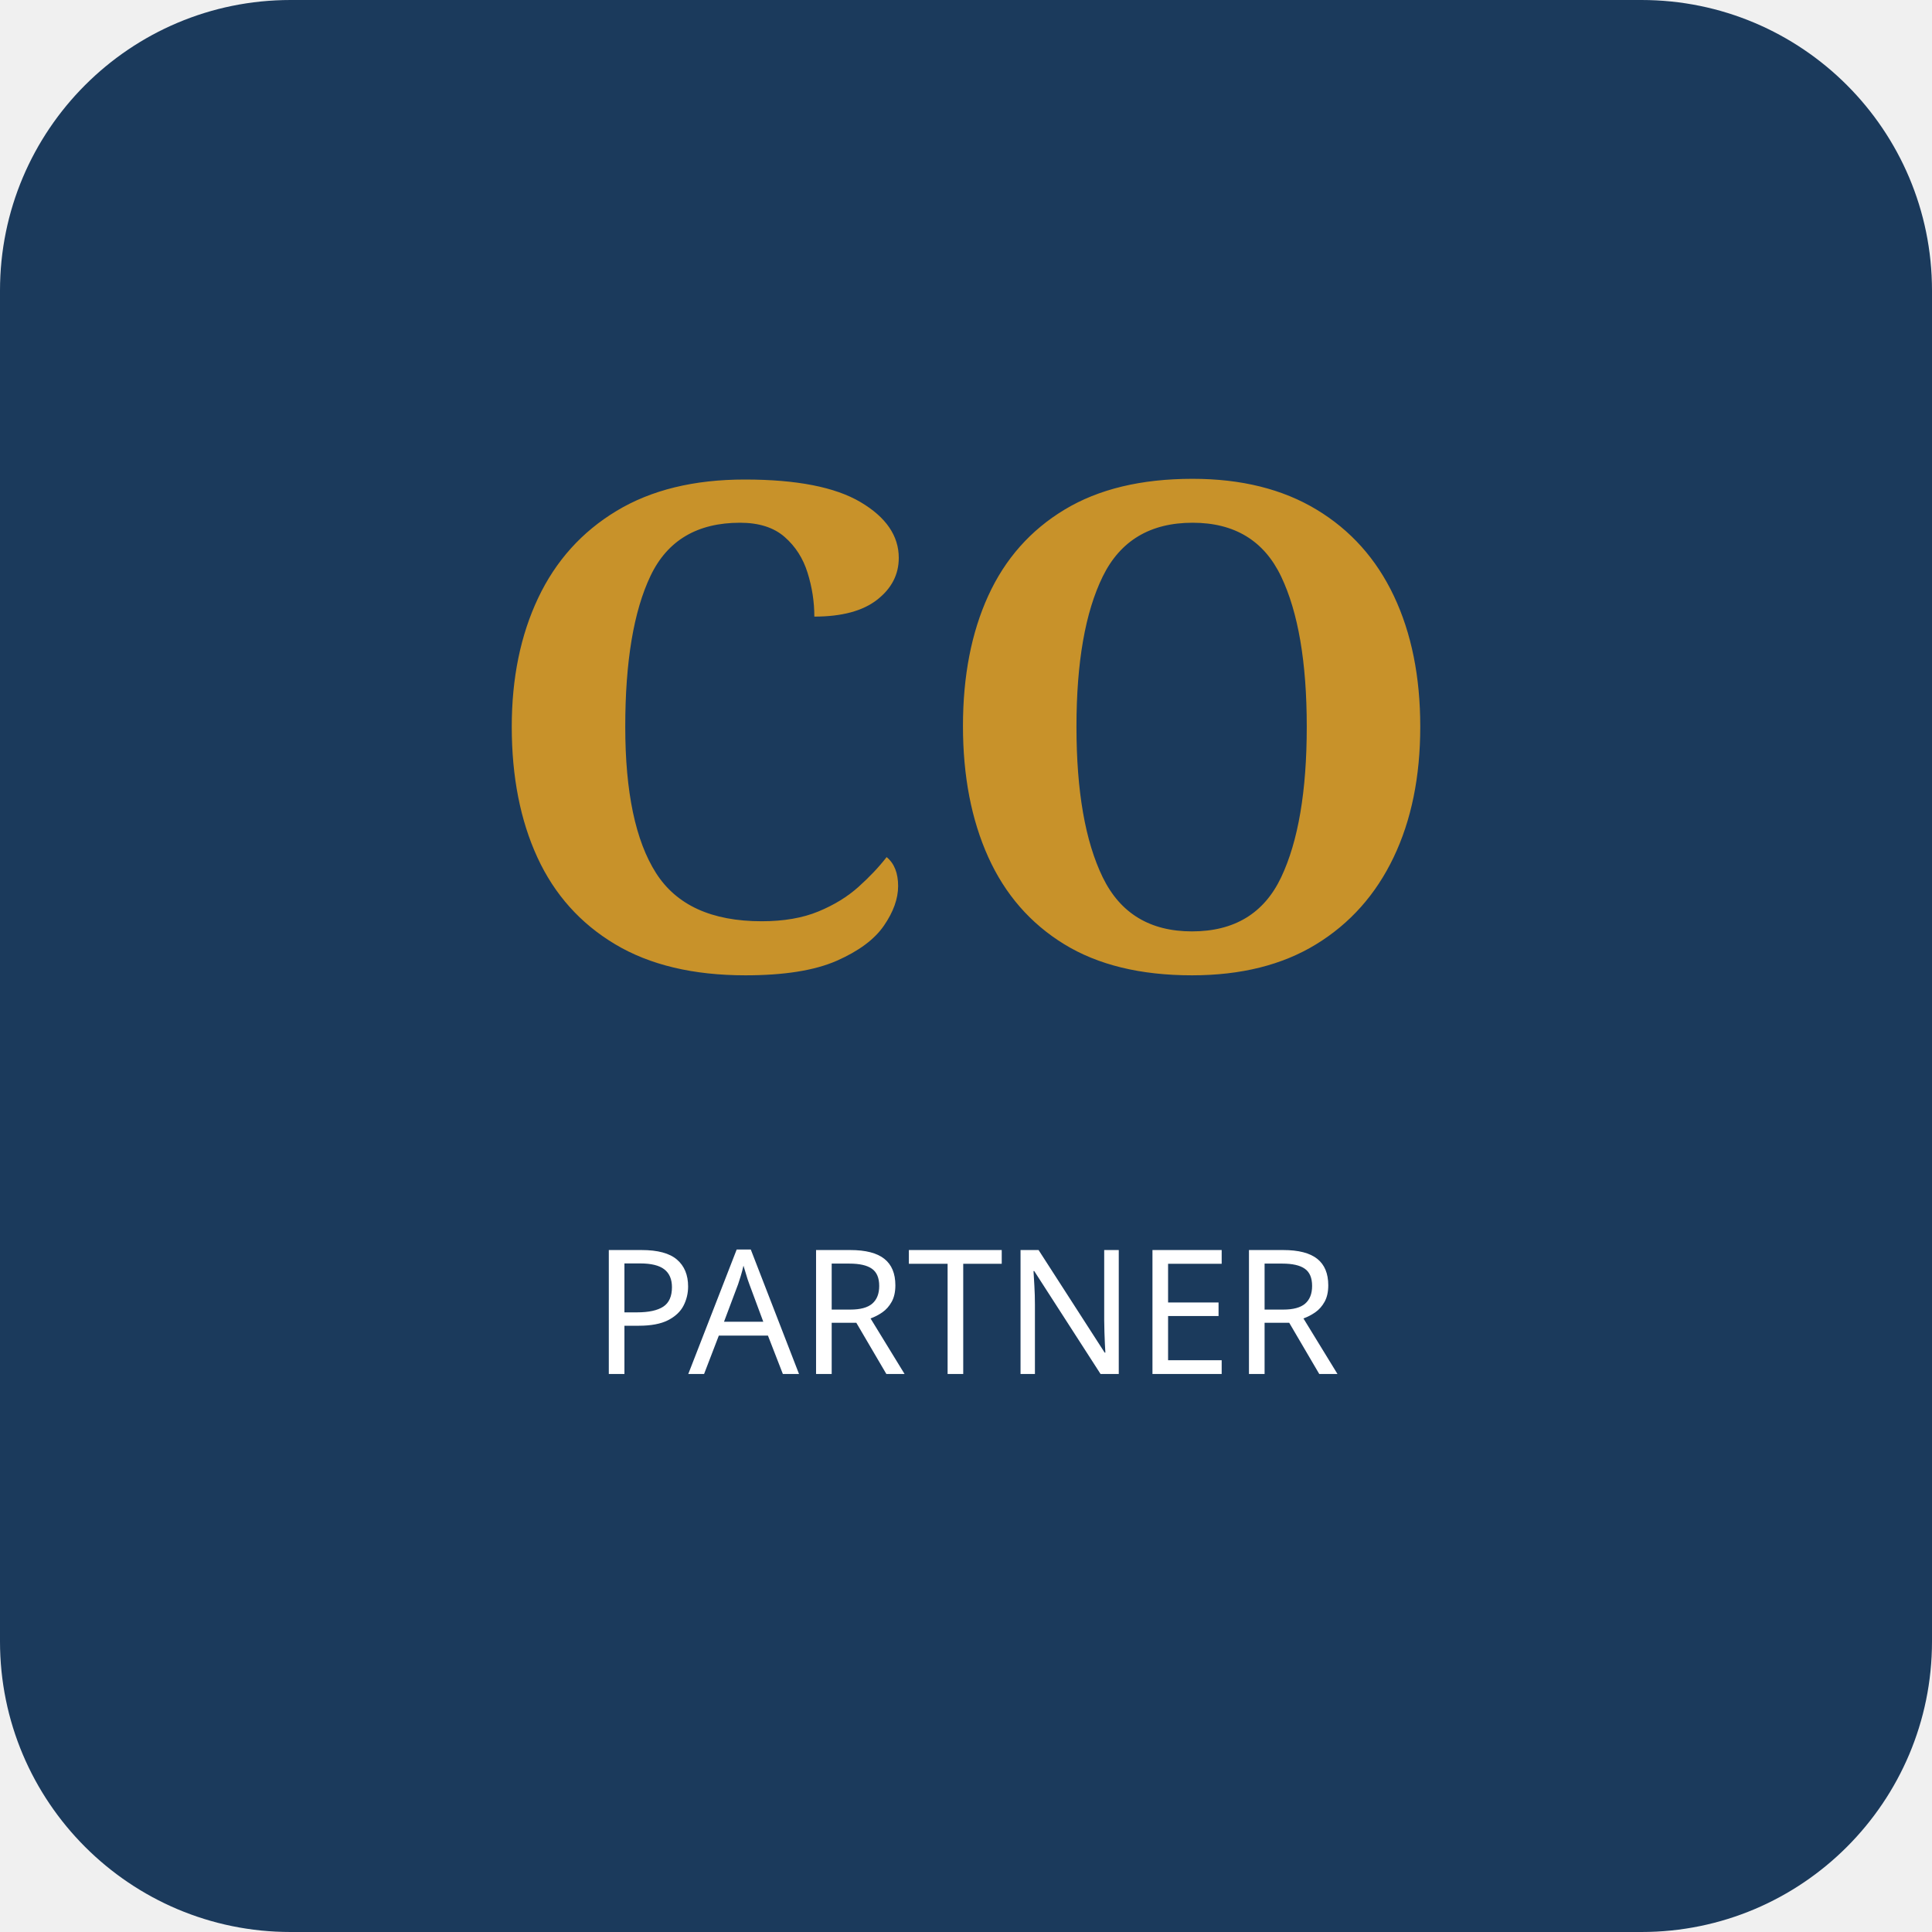
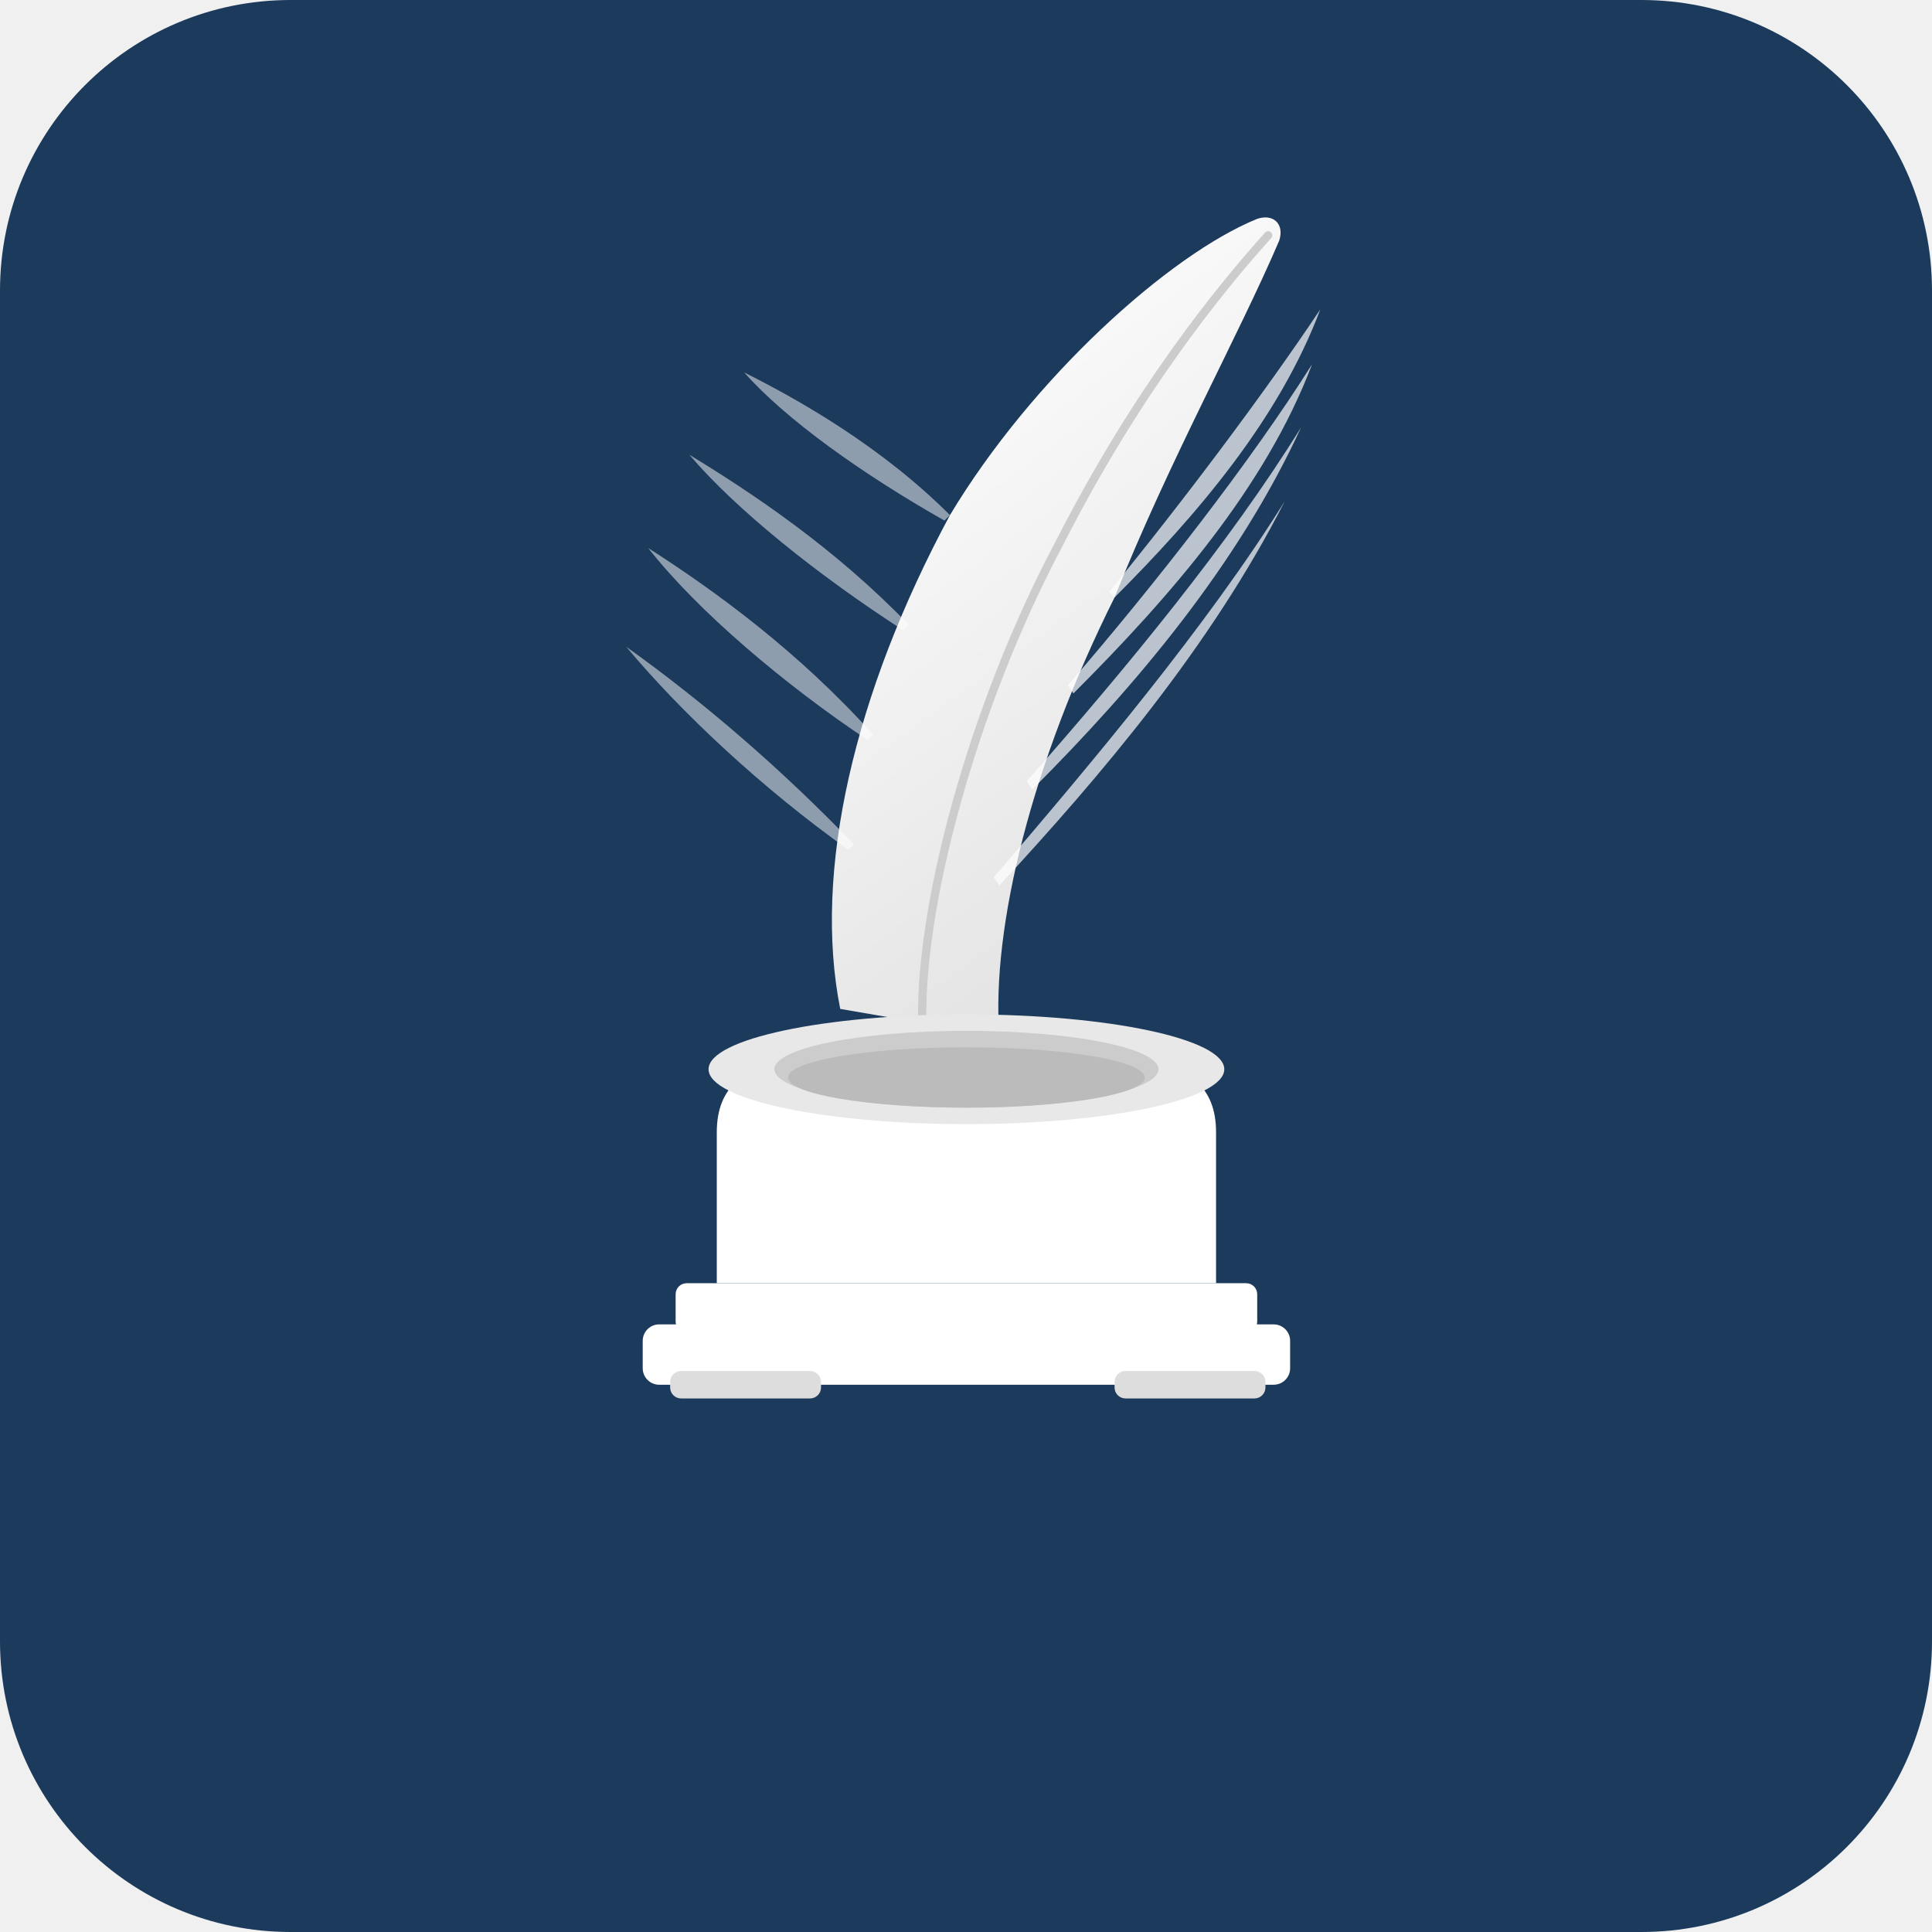
<svg xmlns="http://www.w3.org/2000/svg" width="512" height="512" viewBox="0 0 512 512">
  <rect width="512" height="512" rx="77" fill="#1B3A5C" />
-   <text x="50%" y="38%" text-anchor="middle" dominant-baseline="middle" fill="#C8922A" font-family="serif" font-weight="bold" font-size="179">CO</text>
-   <text x="50%" y="68%" text-anchor="middle" dominant-baseline="middle" fill="#ffffff" font-family="sans-serif" font-size="46">PARTNER</text>
+   <g transform="translate(70, 42) scale(0.727)">
+     <defs>
+       <linearGradient id="feather" x1="0.3" y1="0" x2="0.7" y2="1">
+         <stop offset="0%" stop-color="#ffffff" />
+         <stop offset="100%" stop-color="#e0e0e0" />
+       </linearGradient>
+     </defs>
+     <path d="M268 320 C265 280,280 220,310 160 C330 110,355 65,370 30 C372 24,368 20,362 22 C330 35,280 80,250 130 C215 195,200 260,210 310Z" fill="url(#feather)" />
+     <path d="M310 160 C340 130,370 95,385 55 C365 85,335 125,308 158Z" fill="#fff" opacity="0.7" />
+     <path d="M295 195 C330 160,365 120,382 75 C360 110,325 155,293 192Z" fill="#fff" opacity="0.7" />
+     <path d="M280 230 C318 192,355 148,378 98 C352 140,315 185,278 227Z" fill="#fff" opacity="0.7" />
+     <path d="M268 265 C305 225,345 178,372 125 C344 170,302 220,266 262Z" fill="#fff" opacity="0.7" />
+     <path d="M250 130 C225 105,195 88,175 78 C190 95,218 115,248 132Z" fill="#fff" opacity="0.5" />
+     <path d="M235 170 C208 142,178 122,155 108 C172 128,202 152,233 172Z" fill="#fff" opacity="0.5" />
+     <path d="M222 210 C195 180,165 158,140 142 C158 165,190 192,220 212Z" fill="#fff" opacity="0.5" />
+     <path d="M215 250 C188 222,160 198,132 178 C152 202,182 230,213 252Z" fill="#fff" opacity="0.5" />
+     <path d="M240 318 C238 275,258 200,290 140 C318 85,348 48,366 28" stroke="#ccc" stroke-width="3" fill="none" stroke-linecap="round" />
+     <path d="M240 318 L232 345 L248 325Z" fill="#e0e0e0" />
+     <path d="M165 410 L165 355 Q165 330 195 330 L317 330 Q347 330 347 355 L347 410Z" fill="#fff" />
+     <ellipse cx="256" cy="332" rx="94" ry="20" fill="#e8e8e8" />
+     <ellipse cx="256" cy="332" rx="70" ry="14" fill="#ccc" />
+     <ellipse cx="256" cy="335" rx="65" ry="11" fill="#bbb" />
+     <rect x="150" y="410" width="212" height="18" rx="4" fill="#fff" />
+     <rect x="138" y="425" width="236" height="22" rx="6" fill="#fff" />
+     <rect x="148" y="442" width="55" height="10" rx="4" fill="#ddd" />
+     <rect x="310" y="442" width="55" height="10" rx="4" fill="#ddd" />
+   </g>
</svg>
